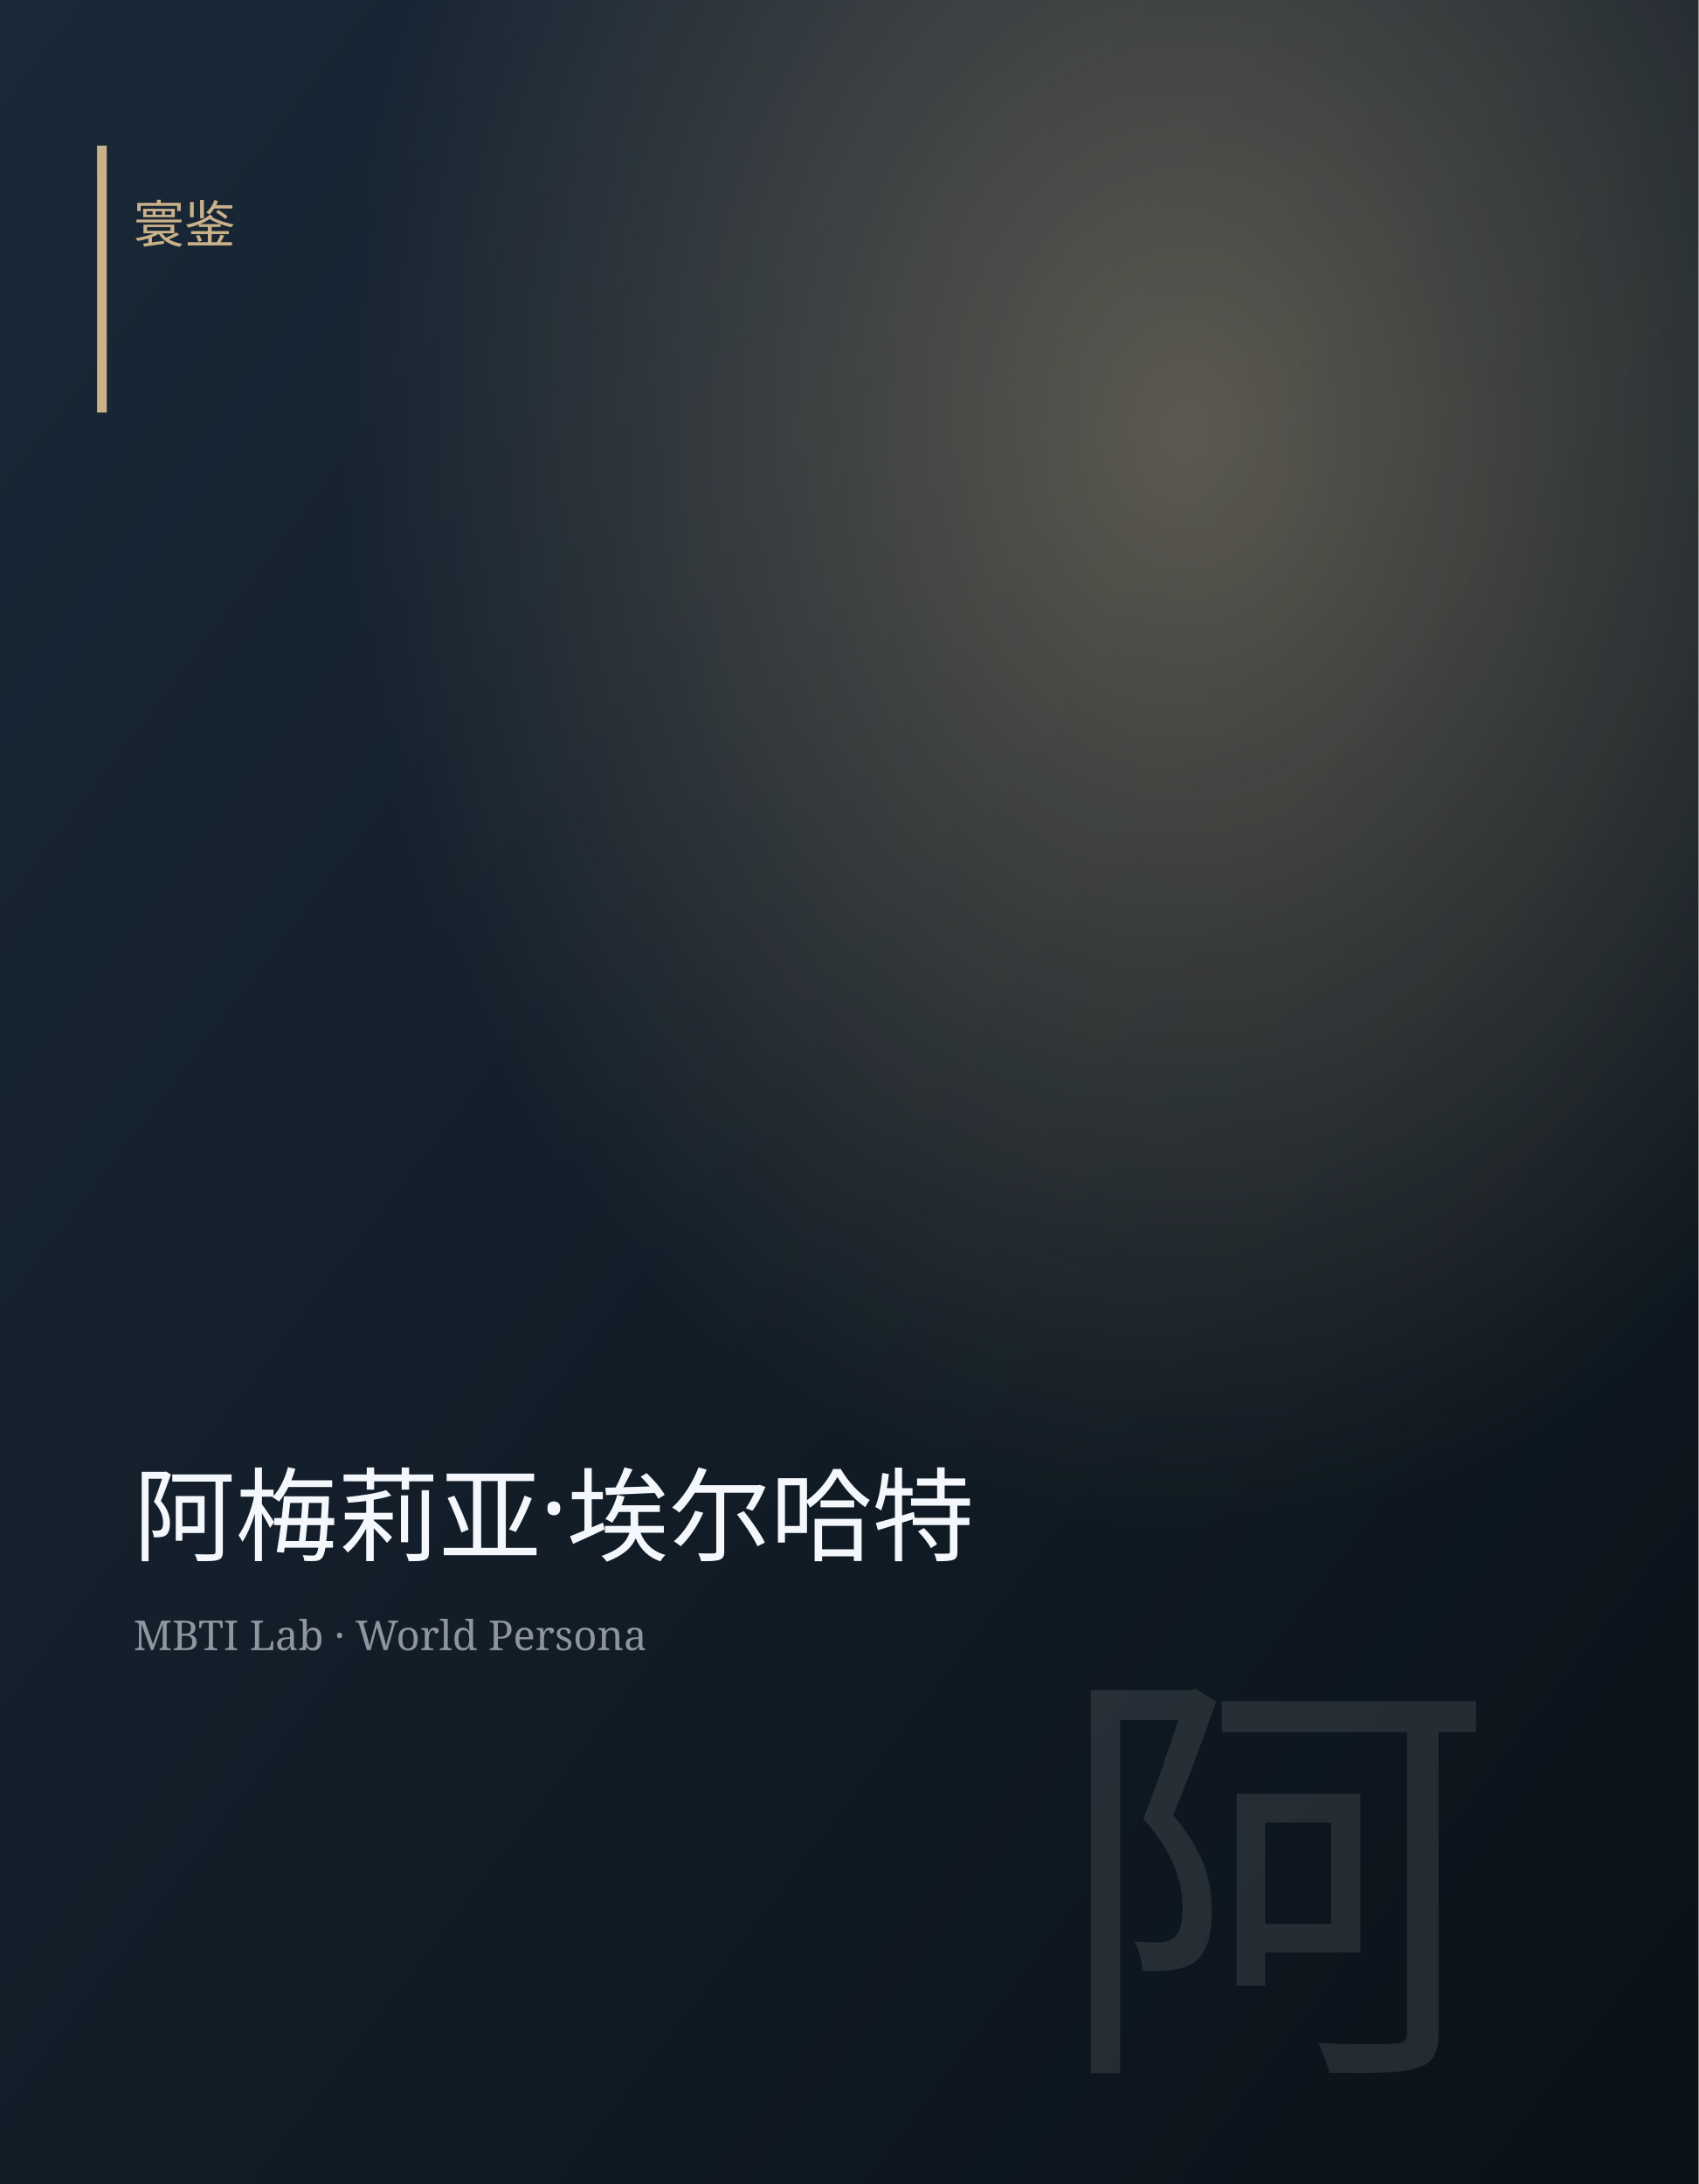
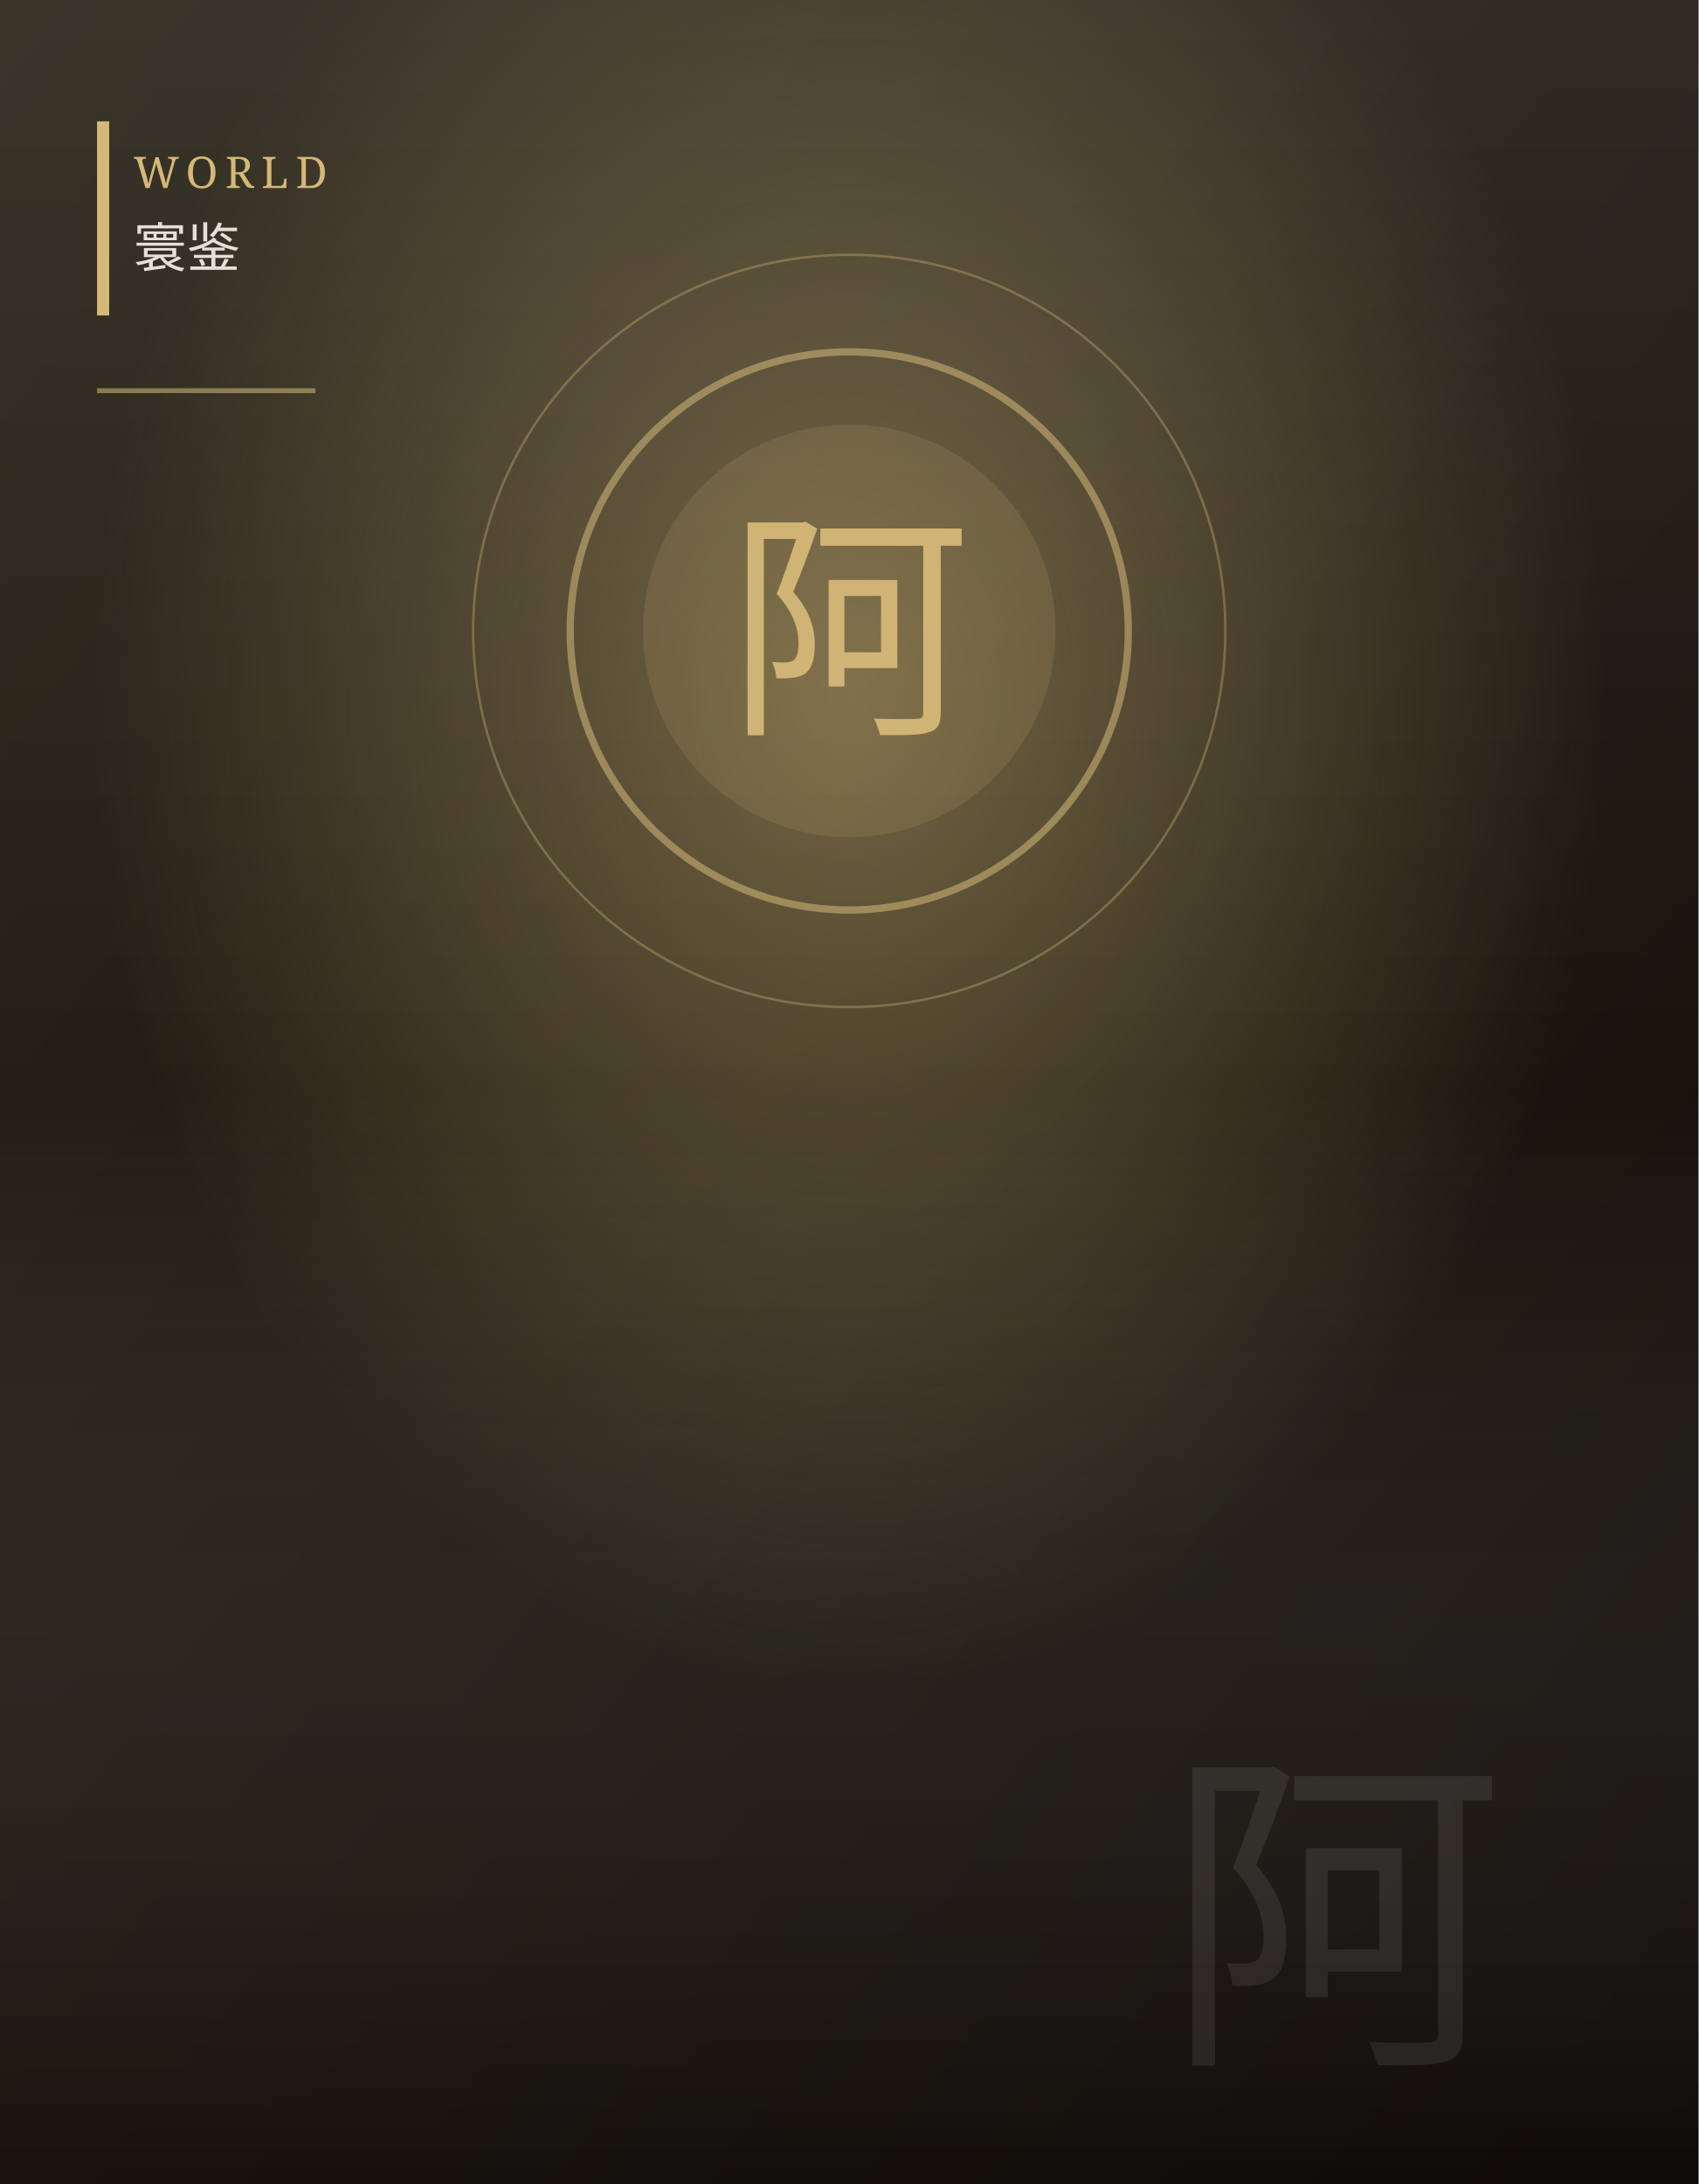
<svg xmlns="http://www.w3.org/2000/svg" width="1400" height="1800" viewBox="0 0 1400 1800">
  <defs>
    <linearGradient id="g" x1="0" y1="0" x2="1" y2="1">
-       <stop offset="0%" stop-color="#1a2838" />
-       <stop offset="100%" stop-color="#0a1218" />
+       <stop offset="0%" stop-color="#2a2418" />
+       <stop offset="100%" stop-color="#100e08" />
    </linearGradient>
-     <radialGradient id="r" cx="70%" cy="20%" r="50%">
-       <stop offset="0%" stop-color="#c9b28a" stop-opacity="0.4" />
-       <stop offset="100%" stop-color="#c9b28a" stop-opacity="0" />
+     <radialGradient id="r" cx="50%" cy="32%" r="45%">
+       <stop offset="0%" stop-color="#d4b878" stop-opacity="0.45" />
+       <stop offset="100%" stop-color="#d4b878" stop-opacity="0" />
    </radialGradient>
+     <linearGradient id="sheen" x1="0" y1="0" x2="0" y2="1">
+       <stop offset="0%" stop-color="#ffffff" stop-opacity="0.08" />
+       <stop offset="50%" stop-color="#ffffff" stop-opacity="0" />
+       <stop offset="100%" stop-color="#000000" stop-opacity="0.25" />
+     </linearGradient>
  </defs>
  <rect width="1400" height="1800" fill="url(#g)" />
  <rect width="1400" height="1800" fill="url(#r)" />
-   <rect x="80" y="120" width="8" height="220" fill="#c9b28a" />
-   <text x="110" y="200" fill="#c9b28a" font-family="Noto Serif SC, Georgia, serif" font-size="42">寰鉴</text>
-   <text x="110" y="1280" fill="#f4f7fb" font-family="Noto Serif SC, Georgia, serif" font-size="84">阿梅莉亚·埃尔哈特</text>
-   <text x="110" y="1360" fill="#f4f7fb" fill-opacity="0.55" font-family="Georgia, serif" font-size="34">MBTI Lab · World Persona</text>
-   <text x="1050" y="1680" fill="#ffffff" fill-opacity="0.1" font-family="Noto Serif SC, Georgia, serif" font-size="360" text-anchor="middle">阿</text>
+   <rect width="1400" height="1800" fill="url(#sheen)" />
+   <circle cx="700" cy="520" r="310" fill="none" stroke="#d4b878" stroke-width="2" opacity="0.35" />
+   <circle cx="700" cy="520" r="230" fill="none" stroke="#d4b878" stroke-width="6" opacity="0.55" />
+   <circle cx="700" cy="520" r="170" fill="#d4b878" fill-opacity="0.14" />
+   <text x="700" y="590" text-anchor="middle" fill="#d4b878" fill-opacity="0.95" font-family="Georgia, 'Times New Roman', serif" font-size="200">阿</text>
+   <rect x="80" y="100" width="10" height="160" fill="#d4b878" />
+   <text x="110" y="155" fill="#d4b878" font-family="Georgia, serif" font-size="36" letter-spacing="6">WORLD</text>
+   <text x="110" y="220" fill="#f7f3ec" fill-opacity="0.9" font-family="'Microsoft YaHei', 'PingFang SC', 'Noto Sans SC', sans-serif" font-size="44">寰鉴</text>
+   <rect x="80" y="320" width="180" height="4" fill="#d4b878" opacity="0.55" />
+   <text x="1100" y="1680" fill="#ffffff" fill-opacity="0.08" font-family="Georgia, serif" font-size="280" text-anchor="middle">阿</text>
</svg>
